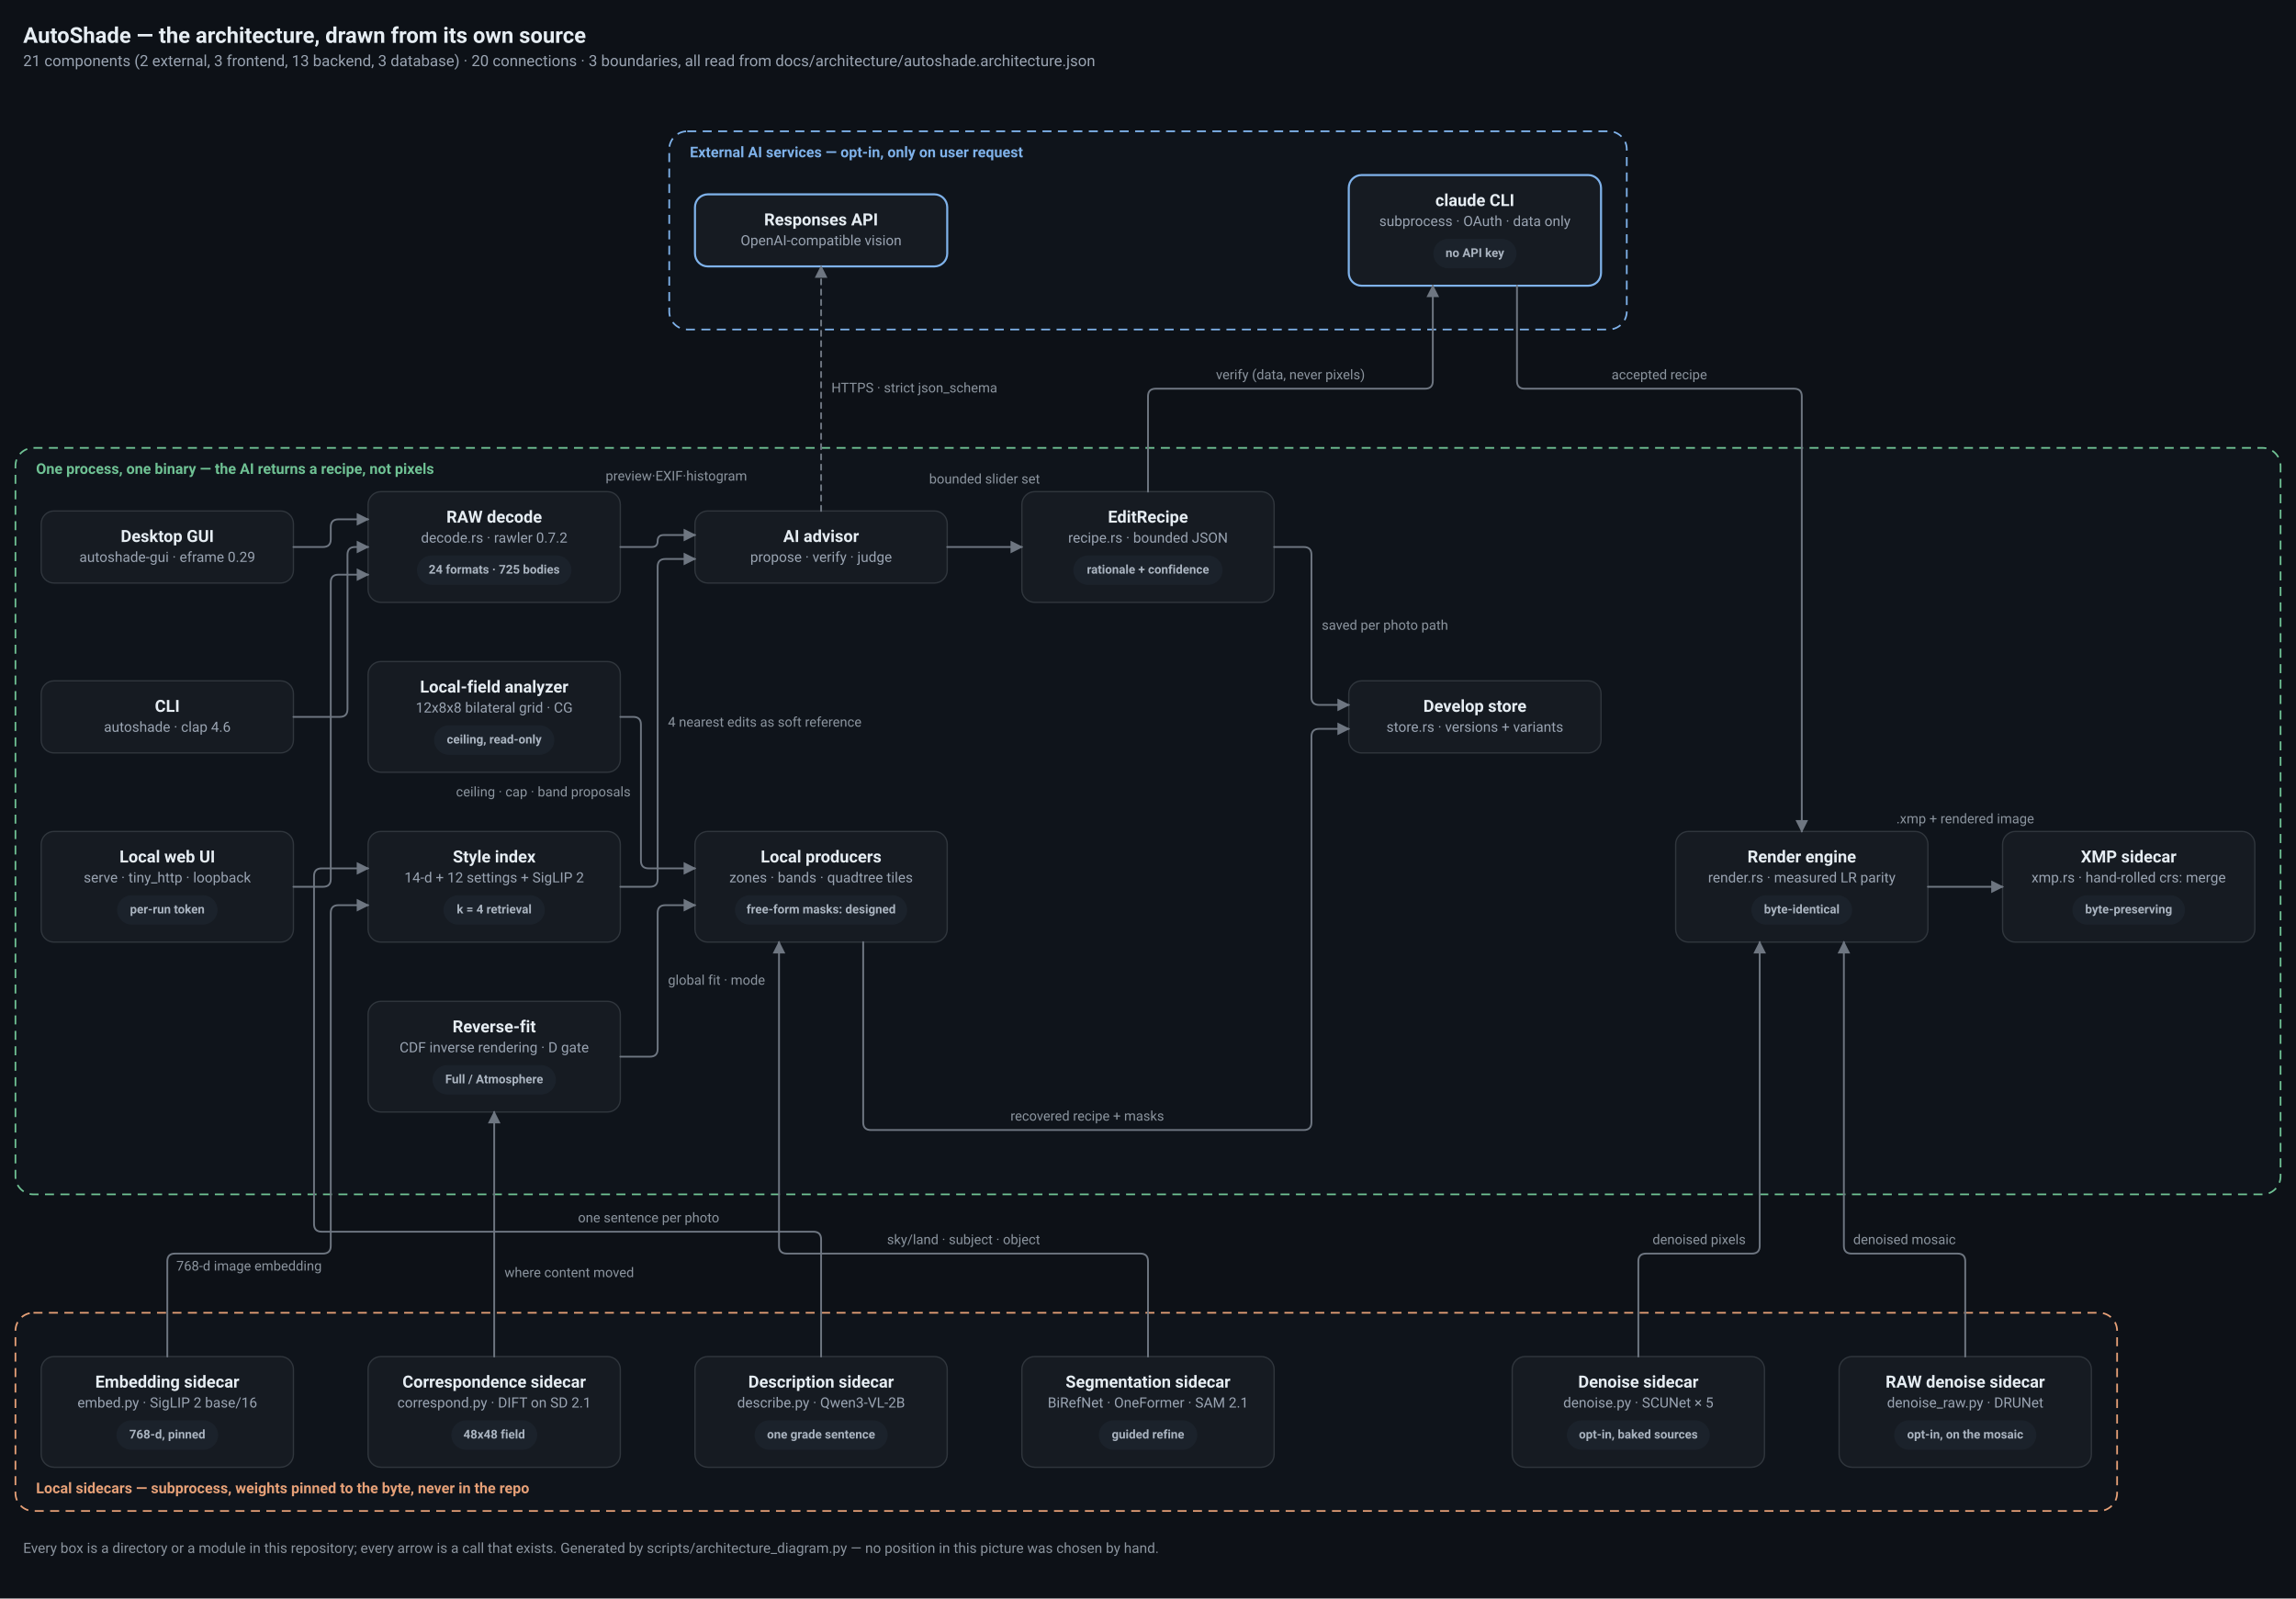
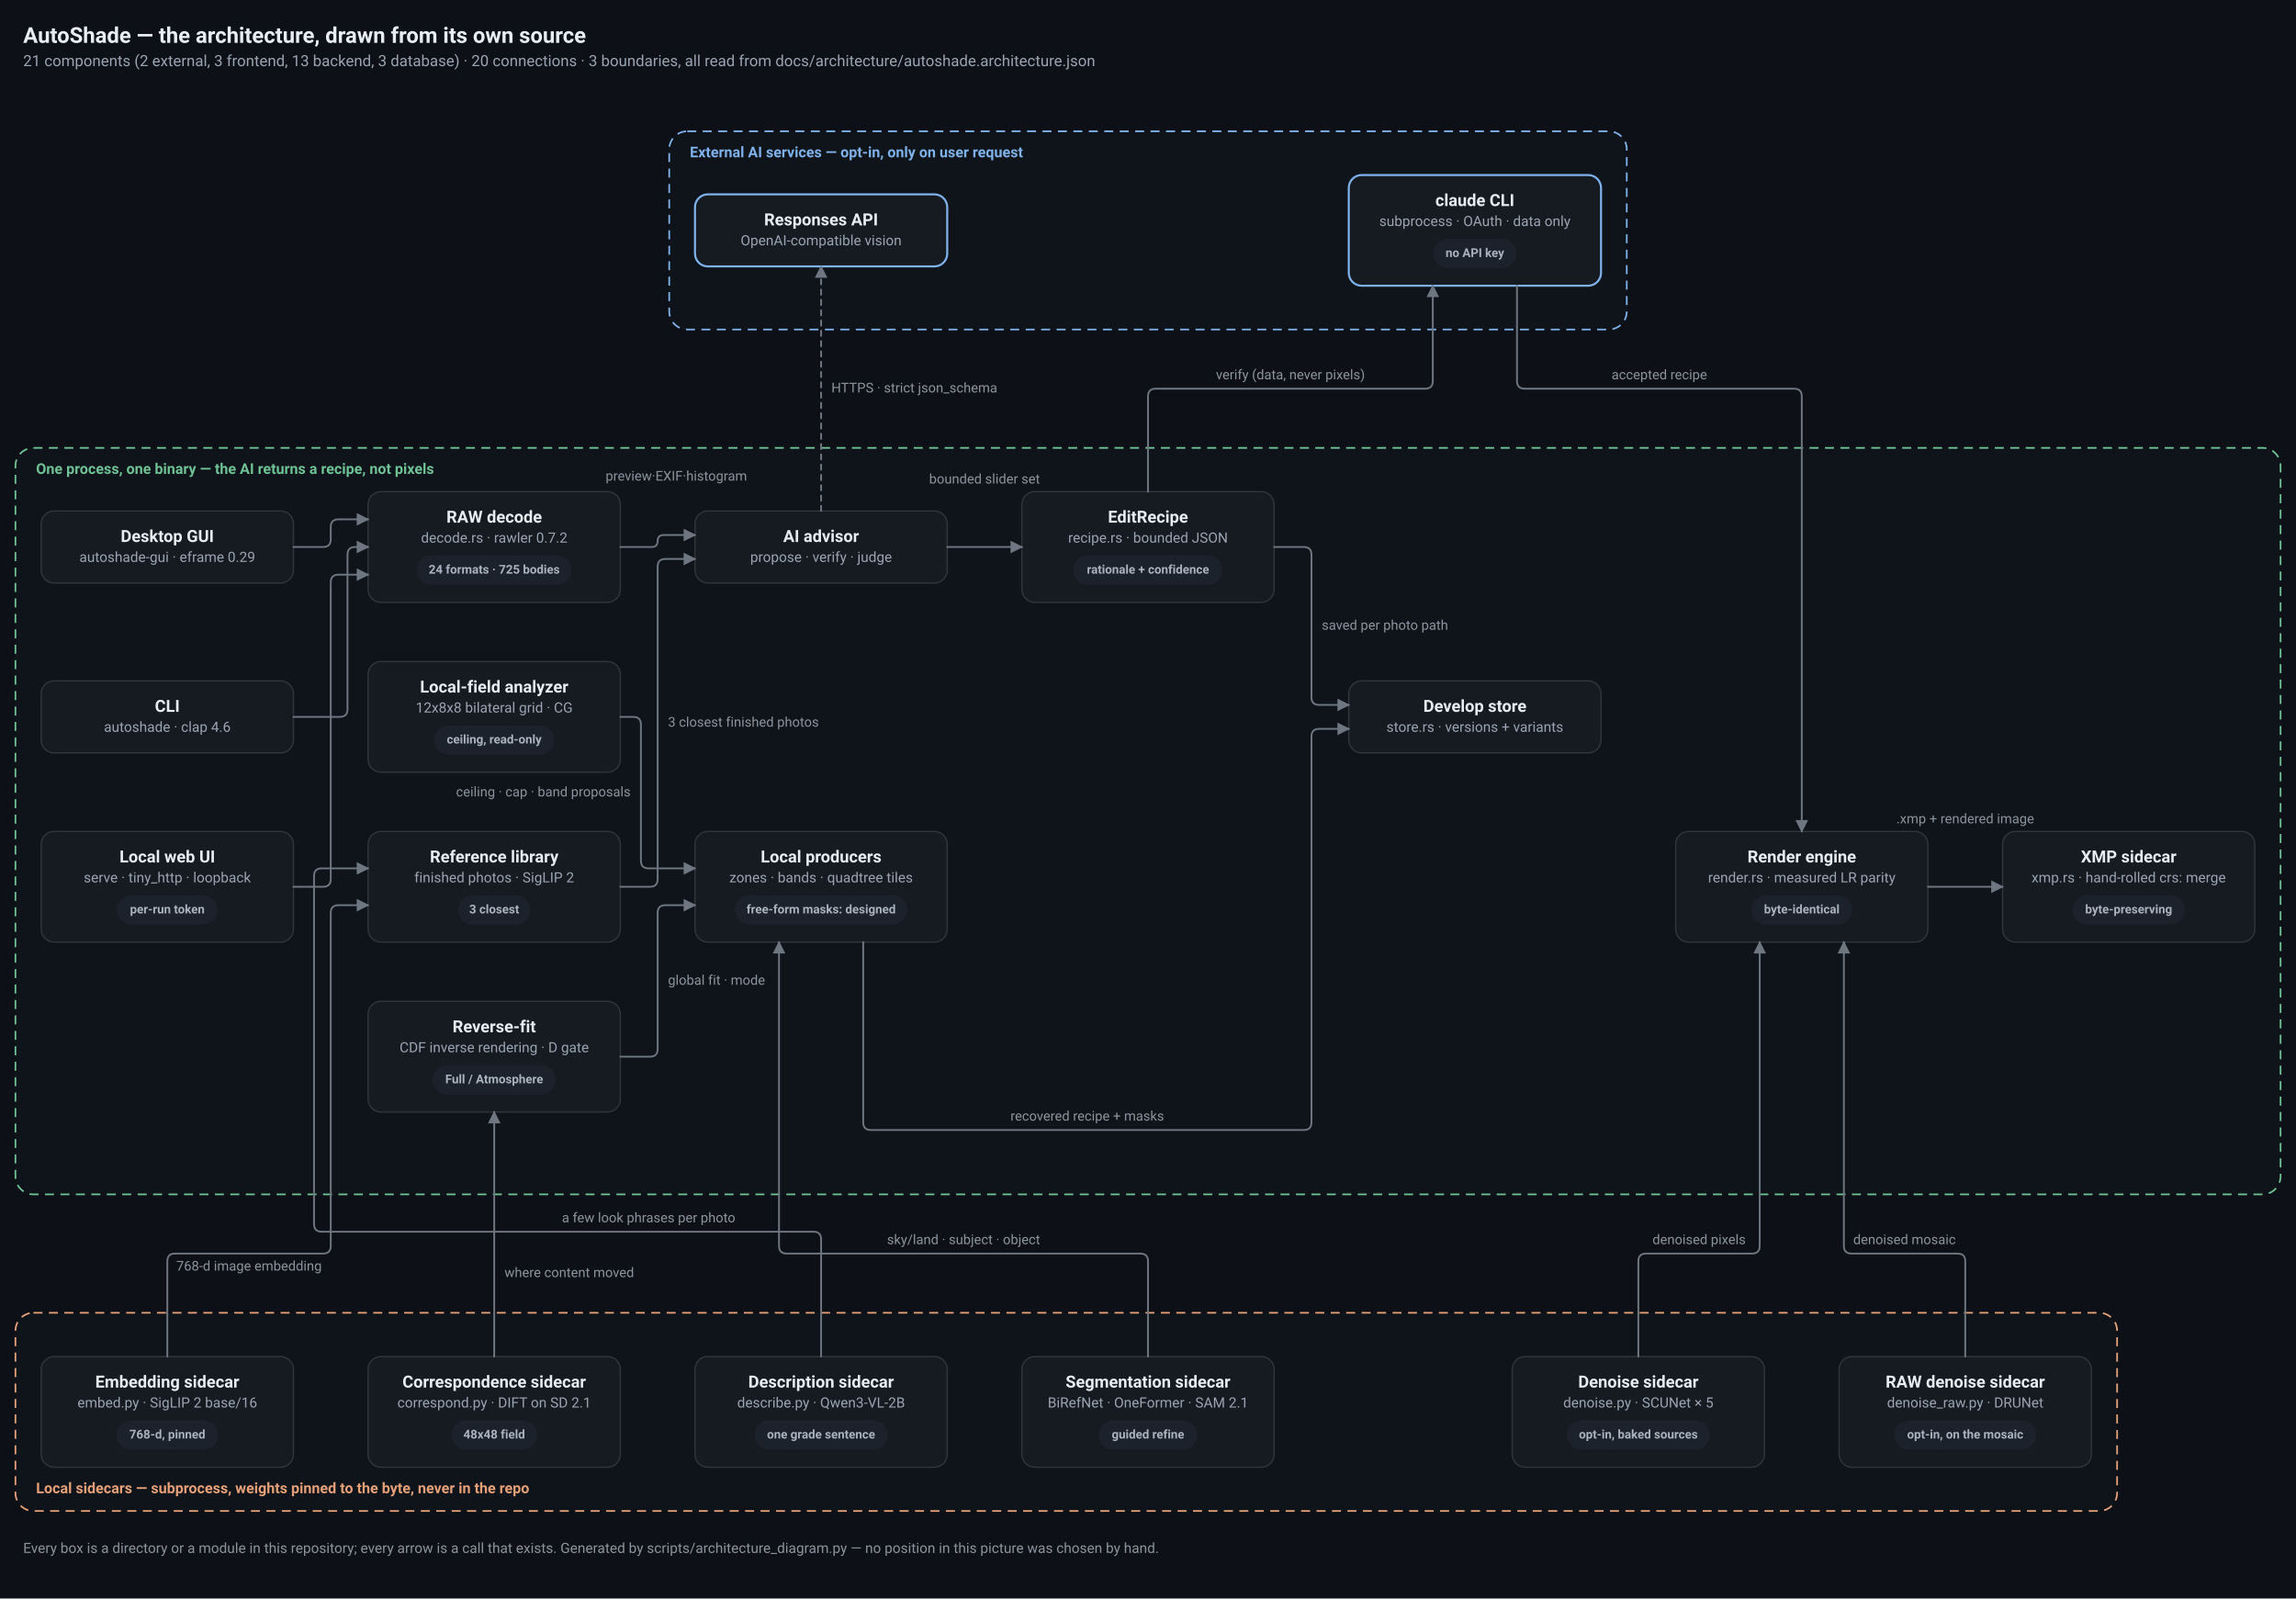
<svg xmlns="http://www.w3.org/2000/svg" viewBox="0 0 1784 1242" width="1784" height="1242" role="img" aria-labelledby="dg-title-architecture" preserveAspectRatio="xMidYMid meet">
  <defs>
    <marker id="dg-architecture-arrow" viewBox="0 0 10 10" refX="9" refY="5" markerWidth="7" markerHeight="7" orient="auto-start-reverse">
      <path d="M 0 0 L 10 5 L 0 10 z" fill="#6e7681" />
    </marker>
  </defs>
  <rect width="1784" height="1242" rx="0" fill="#0d1117" />
  <text x="18" y="33.3" text-anchor="start" font-family="-apple-system, BlinkMacSystemFont, 'Segoe UI', Roboto, 'Helvetica Neue', Arial, sans-serif" font-size="17" font-weight="700" fill="#e6edf3">AutoShade — the architecture, drawn from its own source</text>
  <text x="18" y="51.4" text-anchor="start" font-family="-apple-system, BlinkMacSystemFont, 'Segoe UI', Roboto, 'Helvetica Neue', Arial, sans-serif" font-size="12" font-weight="400" fill="#9aa4b2">21 components (2 external, 3 frontend, 13 backend, 3 database) · 20 connections · 3 boundaries, all read from docs/architecture/autoshade.architecture.json</text>
  <rect x="520" y="102" width="744" height="154" rx="14" fill="#0f141b" stroke="#7fb2ea" stroke-width="1.3" stroke-dasharray="7 5" />
  <rect x="12" y="348" width="1760" height="580" rx="14" fill="#0f141b" stroke="#6fc294" stroke-width="1.3" stroke-dasharray="7 5" />
  <rect x="12" y="1020" width="1633" height="154" rx="14" fill="#0f141b" stroke="#e6a077" stroke-width="1.3" stroke-dasharray="7 5" />
  <rect x="540" y="151" width="196" height="56" rx="10" fill="#161b22" stroke="#7fb2ea" stroke-width="1.6" />
  <text x="638" y="175.1" text-anchor="middle" font-family="-apple-system, BlinkMacSystemFont, 'Segoe UI', Roboto, 'Helvetica Neue', Arial, sans-serif" font-size="13" font-weight="600" fill="#e6edf3">Responses API</text>
  <text x="638" y="190.6" text-anchor="middle" font-family="-apple-system, BlinkMacSystemFont, 'Segoe UI', Roboto, 'Helvetica Neue', Arial, sans-serif" font-size="11" font-weight="400" fill="#9aa4b2">OpenAI-compatible vision</text>
  <rect x="1048" y="136" width="196" height="86" rx="10" fill="#161b22" stroke="#7fb2ea" stroke-width="1.6" />
  <text x="1146" y="160.1" text-anchor="middle" font-family="-apple-system, BlinkMacSystemFont, 'Segoe UI', Roboto, 'Helvetica Neue', Arial, sans-serif" font-size="13" font-weight="600" fill="#e6edf3">claude CLI</text>
  <text x="1146" y="175.6" text-anchor="middle" font-family="-apple-system, BlinkMacSystemFont, 'Segoe UI', Roboto, 'Helvetica Neue', Arial, sans-serif" font-size="11" font-weight="400" fill="#9aa4b2">subprocess · OAuth · data only</text>
  <rect x="1114.1" y="186" width="63.8" height="22" rx="11" fill="#1b222b" stroke="#1b222b" stroke-width="0.8" />
  <text x="1146" y="199.7" text-anchor="middle" font-family="-apple-system, BlinkMacSystemFont, 'Segoe UI', Roboto, 'Helvetica Neue', Arial, sans-serif" font-size="9.5" font-weight="600" fill="#aab4c0">no API key</text>
  <rect x="32" y="397" width="196" height="56" rx="10" fill="#161b22" stroke="#30363d" stroke-width="1" />
  <text x="130" y="421.1" text-anchor="middle" font-family="-apple-system, BlinkMacSystemFont, 'Segoe UI', Roboto, 'Helvetica Neue', Arial, sans-serif" font-size="13" font-weight="600" fill="#e6edf3">Desktop GUI</text>
  <text x="130" y="436.6" text-anchor="middle" font-family="-apple-system, BlinkMacSystemFont, 'Segoe UI', Roboto, 'Helvetica Neue', Arial, sans-serif" font-size="11" font-weight="400" fill="#9aa4b2">autoshade-gui · eframe 0.29</text>
  <rect x="32" y="529" width="196" height="56" rx="10" fill="#161b22" stroke="#30363d" stroke-width="1" />
  <text x="130" y="553.1" text-anchor="middle" font-family="-apple-system, BlinkMacSystemFont, 'Segoe UI', Roboto, 'Helvetica Neue', Arial, sans-serif" font-size="13" font-weight="600" fill="#e6edf3">CLI</text>
  <text x="130" y="568.6" text-anchor="middle" font-family="-apple-system, BlinkMacSystemFont, 'Segoe UI', Roboto, 'Helvetica Neue', Arial, sans-serif" font-size="11" font-weight="400" fill="#9aa4b2">autoshade · clap 4.6</text>
  <rect x="32" y="646" width="196" height="86" rx="10" fill="#161b22" stroke="#30363d" stroke-width="1" />
  <text x="130" y="670.1" text-anchor="middle" font-family="-apple-system, BlinkMacSystemFont, 'Segoe UI', Roboto, 'Helvetica Neue', Arial, sans-serif" font-size="13" font-weight="600" fill="#e6edf3">Local web UI</text>
  <text x="130" y="685.6" text-anchor="middle" font-family="-apple-system, BlinkMacSystemFont, 'Segoe UI', Roboto, 'Helvetica Neue', Arial, sans-serif" font-size="11" font-weight="400" fill="#9aa4b2">serve · tiny_http · loopback</text>
  <rect x="91.4" y="696" width="77.2" height="22" rx="11" fill="#1b222b" stroke="#1b222b" stroke-width="0.8" />
  <text x="130" y="709.7" text-anchor="middle" font-family="-apple-system, BlinkMacSystemFont, 'Segoe UI', Roboto, 'Helvetica Neue', Arial, sans-serif" font-size="9.5" font-weight="600" fill="#aab4c0">per-run token</text>
  <rect x="286" y="382" width="196" height="86" rx="10" fill="#161b22" stroke="#30363d" stroke-width="1" />
  <text x="384" y="406.1" text-anchor="middle" font-family="-apple-system, BlinkMacSystemFont, 'Segoe UI', Roboto, 'Helvetica Neue', Arial, sans-serif" font-size="13" font-weight="600" fill="#e6edf3">RAW decode</text>
  <text x="384" y="421.6" text-anchor="middle" font-family="-apple-system, BlinkMacSystemFont, 'Segoe UI', Roboto, 'Helvetica Neue', Arial, sans-serif" font-size="11" font-weight="400" fill="#9aa4b2">decode.rs · rawler 0.7.2</text>
  <rect x="324.4" y="432" width="119.2" height="22" rx="11" fill="#1b222b" stroke="#1b222b" stroke-width="0.8" />
  <text x="384" y="445.7" text-anchor="middle" font-family="-apple-system, BlinkMacSystemFont, 'Segoe UI', Roboto, 'Helvetica Neue', Arial, sans-serif" font-size="9.5" font-weight="600" fill="#aab4c0">24 formats · 725 bodies</text>
  <rect x="540" y="397" width="196" height="56" rx="10" fill="#161b22" stroke="#30363d" stroke-width="1" />
  <text x="638" y="421.1" text-anchor="middle" font-family="-apple-system, BlinkMacSystemFont, 'Segoe UI', Roboto, 'Helvetica Neue', Arial, sans-serif" font-size="13" font-weight="600" fill="#e6edf3">AI advisor</text>
  <text x="638" y="436.6" text-anchor="middle" font-family="-apple-system, BlinkMacSystemFont, 'Segoe UI', Roboto, 'Helvetica Neue', Arial, sans-serif" font-size="11" font-weight="400" fill="#9aa4b2">propose · verify · judge</text>
  <rect x="794" y="382" width="196" height="86" rx="10" fill="#161b22" stroke="#30363d" stroke-width="1" />
  <text x="892" y="406.1" text-anchor="middle" font-family="-apple-system, BlinkMacSystemFont, 'Segoe UI', Roboto, 'Helvetica Neue', Arial, sans-serif" font-size="13" font-weight="600" fill="#e6edf3">EditRecipe</text>
  <text x="892" y="421.6" text-anchor="middle" font-family="-apple-system, BlinkMacSystemFont, 'Segoe UI', Roboto, 'Helvetica Neue', Arial, sans-serif" font-size="11" font-weight="400" fill="#9aa4b2">recipe.rs · bounded JSON</text>
  <rect x="834.4" y="432" width="115.1" height="22" rx="11" fill="#1b222b" stroke="#1b222b" stroke-width="0.8" />
  <text x="892" y="445.7" text-anchor="middle" font-family="-apple-system, BlinkMacSystemFont, 'Segoe UI', Roboto, 'Helvetica Neue', Arial, sans-serif" font-size="9.5" font-weight="600" fill="#aab4c0">rationale + confidence</text>
  <rect x="1302" y="646" width="196" height="86" rx="10" fill="#161b22" stroke="#30363d" stroke-width="1" />
  <text x="1400" y="670.1" text-anchor="middle" font-family="-apple-system, BlinkMacSystemFont, 'Segoe UI', Roboto, 'Helvetica Neue', Arial, sans-serif" font-size="13" font-weight="600" fill="#e6edf3">Render engine</text>
  <text x="1400" y="685.6" text-anchor="middle" font-family="-apple-system, BlinkMacSystemFont, 'Segoe UI', Roboto, 'Helvetica Neue', Arial, sans-serif" font-size="11" font-weight="400" fill="#9aa4b2">render.rs · measured LR parity</text>
  <rect x="1361.3" y="696" width="77.4" height="22" rx="11" fill="#1b222b" stroke="#1b222b" stroke-width="0.8" />
  <text x="1400" y="709.7" text-anchor="middle" font-family="-apple-system, BlinkMacSystemFont, 'Segoe UI', Roboto, 'Helvetica Neue', Arial, sans-serif" font-size="9.5" font-weight="600" fill="#aab4c0">byte-identical</text>
  <rect x="286" y="646" width="196" height="86" rx="10" fill="#161b22" stroke="#30363d" stroke-width="1" />
-   <text x="384" y="670.1" text-anchor="middle" font-family="-apple-system, BlinkMacSystemFont, 'Segoe UI', Roboto, 'Helvetica Neue', Arial, sans-serif" font-size="13" font-weight="600" fill="#e6edf3">Style index</text>
-   <text x="384" y="685.6" text-anchor="middle" font-family="-apple-system, BlinkMacSystemFont, 'Segoe UI', Roboto, 'Helvetica Neue', Arial, sans-serif" font-size="11" font-weight="400" fill="#9aa4b2">14-d + 12 settings + SigLIP 2</text>
-   <rect x="345" y="696" width="77.9" height="22" rx="11" fill="#1b222b" stroke="#1b222b" stroke-width="0.8" />
-   <text x="384" y="709.7" text-anchor="middle" font-family="-apple-system, BlinkMacSystemFont, 'Segoe UI', Roboto, 'Helvetica Neue', Arial, sans-serif" font-size="9.5" font-weight="600" fill="#aab4c0">k = 4 retrieval</text>
+   <text x="384" y="670.1" text-anchor="middle" font-family="-apple-system, BlinkMacSystemFont, 'Segoe UI', Roboto, 'Helvetica Neue', Arial, sans-serif" font-size="13" font-weight="600" fill="#e6edf3">Reference library</text>
+   <text x="384" y="685.6" text-anchor="middle" font-family="-apple-system, BlinkMacSystemFont, 'Segoe UI', Roboto, 'Helvetica Neue', Arial, sans-serif" font-size="11" font-weight="400" fill="#9aa4b2">finished photos · SigLIP 2</text>
+   <rect x="356.4" y="696" width="55.2" height="22" rx="11" fill="#1b222b" stroke="#1b222b" stroke-width="0.8" />
+   <text x="384" y="709.7" text-anchor="middle" font-family="-apple-system, BlinkMacSystemFont, 'Segoe UI', Roboto, 'Helvetica Neue', Arial, sans-serif" font-size="9.5" font-weight="600" fill="#aab4c0">3 closest</text>
  <rect x="1048" y="529" width="196" height="56" rx="10" fill="#161b22" stroke="#30363d" stroke-width="1" />
  <text x="1146" y="553.1" text-anchor="middle" font-family="-apple-system, BlinkMacSystemFont, 'Segoe UI', Roboto, 'Helvetica Neue', Arial, sans-serif" font-size="13" font-weight="600" fill="#e6edf3">Develop store</text>
  <text x="1146" y="568.6" text-anchor="middle" font-family="-apple-system, BlinkMacSystemFont, 'Segoe UI', Roboto, 'Helvetica Neue', Arial, sans-serif" font-size="11" font-weight="400" fill="#9aa4b2">store.rs · versions + variants</text>
  <rect x="1556" y="646" width="196" height="86" rx="10" fill="#161b22" stroke="#30363d" stroke-width="1" />
  <text x="1654" y="670.1" text-anchor="middle" font-family="-apple-system, BlinkMacSystemFont, 'Segoe UI', Roboto, 'Helvetica Neue', Arial, sans-serif" font-size="13" font-weight="600" fill="#e6edf3">XMP sidecar</text>
  <text x="1654" y="685.6" text-anchor="middle" font-family="-apple-system, BlinkMacSystemFont, 'Segoe UI', Roboto, 'Helvetica Neue', Arial, sans-serif" font-size="11" font-weight="400" fill="#9aa4b2">xmp.rs · hand-rolled crs: merge</text>
  <rect x="1610.7" y="696" width="86.6" height="22" rx="11" fill="#1b222b" stroke="#1b222b" stroke-width="0.8" />
  <text x="1654" y="709.7" text-anchor="middle" font-family="-apple-system, BlinkMacSystemFont, 'Segoe UI', Roboto, 'Helvetica Neue', Arial, sans-serif" font-size="9.5" font-weight="600" fill="#aab4c0">byte-preserving</text>
  <rect x="286" y="778" width="196" height="86" rx="10" fill="#161b22" stroke="#30363d" stroke-width="1" />
  <text x="384" y="802.1" text-anchor="middle" font-family="-apple-system, BlinkMacSystemFont, 'Segoe UI', Roboto, 'Helvetica Neue', Arial, sans-serif" font-size="13" font-weight="600" fill="#e6edf3">Reverse-fit</text>
  <text x="384" y="817.6" text-anchor="middle" font-family="-apple-system, BlinkMacSystemFont, 'Segoe UI', Roboto, 'Helvetica Neue', Arial, sans-serif" font-size="11" font-weight="400" fill="#9aa4b2">CDF inverse rendering · D gate</text>
  <rect x="336.5" y="828" width="95" height="22" rx="11" fill="#1b222b" stroke="#1b222b" stroke-width="0.8" />
  <text x="384" y="841.7" text-anchor="middle" font-family="-apple-system, BlinkMacSystemFont, 'Segoe UI', Roboto, 'Helvetica Neue', Arial, sans-serif" font-size="9.5" font-weight="600" fill="#aab4c0">Full / Atmosphere</text>
  <rect x="540" y="646" width="196" height="86" rx="10" fill="#161b22" stroke="#30363d" stroke-width="1" />
  <text x="638" y="670.1" text-anchor="middle" font-family="-apple-system, BlinkMacSystemFont, 'Segoe UI', Roboto, 'Helvetica Neue', Arial, sans-serif" font-size="13" font-weight="600" fill="#e6edf3">Local producers</text>
  <text x="638" y="685.6" text-anchor="middle" font-family="-apple-system, BlinkMacSystemFont, 'Segoe UI', Roboto, 'Helvetica Neue', Arial, sans-serif" font-size="11" font-weight="400" fill="#9aa4b2">zones · bands · quadtree tiles</text>
  <rect x="571.5" y="696" width="132.9" height="22" rx="11" fill="#1b222b" stroke="#1b222b" stroke-width="0.8" />
  <text x="638" y="709.7" text-anchor="middle" font-family="-apple-system, BlinkMacSystemFont, 'Segoe UI', Roboto, 'Helvetica Neue', Arial, sans-serif" font-size="9.5" font-weight="600" fill="#aab4c0">free-form masks: designed</text>
  <rect x="286" y="514" width="196" height="86" rx="10" fill="#161b22" stroke="#30363d" stroke-width="1" />
  <text x="384" y="538.1" text-anchor="middle" font-family="-apple-system, BlinkMacSystemFont, 'Segoe UI', Roboto, 'Helvetica Neue', Arial, sans-serif" font-size="13" font-weight="600" fill="#e6edf3">Local-field analyzer</text>
  <text x="384" y="553.6" text-anchor="middle" font-family="-apple-system, BlinkMacSystemFont, 'Segoe UI', Roboto, 'Helvetica Neue', Arial, sans-serif" font-size="11" font-weight="400" fill="#9aa4b2">12x8x8 bilateral grid · CG</text>
  <rect x="337.7" y="564" width="92.6" height="22" rx="11" fill="#1b222b" stroke="#1b222b" stroke-width="0.8" />
  <text x="384" y="577.7" text-anchor="middle" font-family="-apple-system, BlinkMacSystemFont, 'Segoe UI', Roboto, 'Helvetica Neue', Arial, sans-serif" font-size="9.5" font-weight="600" fill="#aab4c0">ceiling, read-only</text>
  <rect x="32" y="1054" width="196" height="86" rx="10" fill="#161b22" stroke="#30363d" stroke-width="1" />
  <text x="130" y="1078.1" text-anchor="middle" font-family="-apple-system, BlinkMacSystemFont, 'Segoe UI', Roboto, 'Helvetica Neue', Arial, sans-serif" font-size="13" font-weight="600" fill="#e6edf3">Embedding sidecar</text>
  <text x="130" y="1093.6" text-anchor="middle" font-family="-apple-system, BlinkMacSystemFont, 'Segoe UI', Roboto, 'Helvetica Neue', Arial, sans-serif" font-size="11" font-weight="400" fill="#9aa4b2">embed.py · SigLIP 2 base/16</text>
  <rect x="90.9" y="1104" width="78.2" height="22" rx="11" fill="#1b222b" stroke="#1b222b" stroke-width="0.8" />
  <text x="130" y="1117.7" text-anchor="middle" font-family="-apple-system, BlinkMacSystemFont, 'Segoe UI', Roboto, 'Helvetica Neue', Arial, sans-serif" font-size="9.5" font-weight="600" fill="#aab4c0">768-d, pinned</text>
  <rect x="286" y="1054" width="196" height="86" rx="10" fill="#161b22" stroke="#30363d" stroke-width="1" />
  <text x="384" y="1078.1" text-anchor="middle" font-family="-apple-system, BlinkMacSystemFont, 'Segoe UI', Roboto, 'Helvetica Neue', Arial, sans-serif" font-size="13" font-weight="600" fill="#e6edf3">Correspondence sidecar</text>
  <text x="384" y="1093.6" text-anchor="middle" font-family="-apple-system, BlinkMacSystemFont, 'Segoe UI', Roboto, 'Helvetica Neue', Arial, sans-serif" font-size="11" font-weight="400" fill="#9aa4b2">correspond.py · DIFT on SD 2.1</text>
  <rect x="351.1" y="1104" width="65.9" height="22" rx="11" fill="#1b222b" stroke="#1b222b" stroke-width="0.8" />
  <text x="384" y="1117.7" text-anchor="middle" font-family="-apple-system, BlinkMacSystemFont, 'Segoe UI', Roboto, 'Helvetica Neue', Arial, sans-serif" font-size="9.5" font-weight="600" fill="#aab4c0">48x48 field</text>
  <rect x="794" y="1054" width="196" height="86" rx="10" fill="#161b22" stroke="#30363d" stroke-width="1" />
  <text x="892" y="1078.1" text-anchor="middle" font-family="-apple-system, BlinkMacSystemFont, 'Segoe UI', Roboto, 'Helvetica Neue', Arial, sans-serif" font-size="13" font-weight="600" fill="#e6edf3">Segmentation sidecar</text>
  <text x="892" y="1093.6" text-anchor="middle" font-family="-apple-system, BlinkMacSystemFont, 'Segoe UI', Roboto, 'Helvetica Neue', Arial, sans-serif" font-size="11" font-weight="400" fill="#9aa4b2">BiRefNet · OneFormer · SAM 2.1</text>
  <rect x="854.2" y="1104" width="75.7" height="22" rx="11" fill="#1b222b" stroke="#1b222b" stroke-width="0.8" />
  <text x="892" y="1117.7" text-anchor="middle" font-family="-apple-system, BlinkMacSystemFont, 'Segoe UI', Roboto, 'Helvetica Neue', Arial, sans-serif" font-size="9.5" font-weight="600" fill="#aab4c0">guided refine</text>
  <rect x="540" y="1054" width="196" height="86" rx="10" fill="#161b22" stroke="#30363d" stroke-width="1" />
  <text x="638" y="1078.1" text-anchor="middle" font-family="-apple-system, BlinkMacSystemFont, 'Segoe UI', Roboto, 'Helvetica Neue', Arial, sans-serif" font-size="13" font-weight="600" fill="#e6edf3">Description sidecar</text>
  <text x="638" y="1093.6" text-anchor="middle" font-family="-apple-system, BlinkMacSystemFont, 'Segoe UI', Roboto, 'Helvetica Neue', Arial, sans-serif" font-size="11" font-weight="400" fill="#9aa4b2">describe.py · Qwen3-VL-2B</text>
  <rect x="586.7" y="1104" width="102.6" height="22" rx="11" fill="#1b222b" stroke="#1b222b" stroke-width="0.8" />
  <text x="638" y="1117.7" text-anchor="middle" font-family="-apple-system, BlinkMacSystemFont, 'Segoe UI', Roboto, 'Helvetica Neue', Arial, sans-serif" font-size="9.5" font-weight="600" fill="#aab4c0">one grade sentence</text>
  <rect x="1175" y="1054" width="196" height="86" rx="10" fill="#161b22" stroke="#30363d" stroke-width="1" />
  <text x="1273" y="1078.1" text-anchor="middle" font-family="-apple-system, BlinkMacSystemFont, 'Segoe UI', Roboto, 'Helvetica Neue', Arial, sans-serif" font-size="13" font-weight="600" fill="#e6edf3">Denoise sidecar</text>
  <text x="1273" y="1093.6" text-anchor="middle" font-family="-apple-system, BlinkMacSystemFont, 'Segoe UI', Roboto, 'Helvetica Neue', Arial, sans-serif" font-size="11" font-weight="400" fill="#9aa4b2">denoise.py · SCUNet × 5</text>
  <rect x="1217.9" y="1104" width="110.2" height="22" rx="11" fill="#1b222b" stroke="#1b222b" stroke-width="0.8" />
  <text x="1273" y="1117.7" text-anchor="middle" font-family="-apple-system, BlinkMacSystemFont, 'Segoe UI', Roboto, 'Helvetica Neue', Arial, sans-serif" font-size="9.5" font-weight="600" fill="#aab4c0">opt-in, baked sources</text>
  <rect x="1429" y="1054" width="196" height="86" rx="10" fill="#161b22" stroke="#30363d" stroke-width="1" />
  <text x="1527" y="1078.1" text-anchor="middle" font-family="-apple-system, BlinkMacSystemFont, 'Segoe UI', Roboto, 'Helvetica Neue', Arial, sans-serif" font-size="13" font-weight="600" fill="#e6edf3">RAW denoise sidecar</text>
  <text x="1527" y="1093.6" text-anchor="middle" font-family="-apple-system, BlinkMacSystemFont, 'Segoe UI', Roboto, 'Helvetica Neue', Arial, sans-serif" font-size="11" font-weight="400" fill="#9aa4b2">denoise_raw.py · DRUNet</text>
  <rect x="1472.2" y="1104" width="109.6" height="22" rx="11" fill="#1b222b" stroke="#1b222b" stroke-width="0.8" />
  <text x="1527" y="1117.7" text-anchor="middle" font-family="-apple-system, BlinkMacSystemFont, 'Segoe UI', Roboto, 'Helvetica Neue', Arial, sans-serif" font-size="9.5" font-weight="600" fill="#aab4c0">opt-in, on the mosaic</text>
  <path d="M 228 425 L 251 425 Q 257 425 257 419 L 257 409.5 Q 257 403.5 263 403.5 L 286 403.5" fill="none" stroke="#6e7681" stroke-width="1.4" stroke-linecap="round" stroke-linejoin="round" marker-end="url(#dg-architecture-arrow)" />
  <path d="M 228 557 L 264 557 Q 270 557 270 551 L 270 431 Q 270 425 276 425 L 286 425" fill="none" stroke="#6e7681" stroke-width="1.4" stroke-linecap="round" stroke-linejoin="round" marker-end="url(#dg-architecture-arrow)" />
  <path d="M 228 689 L 251 689 Q 257 689 257 683 L 257 452.5 Q 257 446.5 263 446.5 L 286 446.5" fill="none" stroke="#6e7681" stroke-width="1.4" stroke-linecap="round" stroke-linejoin="round" marker-end="url(#dg-architecture-arrow)" />
  <path d="M 482 425 L 506.3 425 Q 511 425 511 420.3 L 511 420.3 Q 511 415.7 515.7 415.7 L 540 415.7" fill="none" stroke="#6e7681" stroke-width="1.4" stroke-linecap="round" stroke-linejoin="round" marker-end="url(#dg-architecture-arrow)" />
  <path d="M 638 397 L 638 207" fill="none" stroke="#6e7681" stroke-width="1.4" stroke-linecap="round" stroke-linejoin="round" stroke-dasharray="4 4" marker-end="url(#dg-architecture-arrow)" />
  <path d="M 736 425 L 794 425" fill="none" stroke="#6e7681" stroke-width="1.4" stroke-linecap="round" stroke-linejoin="round" marker-end="url(#dg-architecture-arrow)" />
  <path d="M 892 382 L 892 308 Q 892 302 898 302 L 1107.3 302 Q 1113.3 302 1113.3 296 L 1113.3 222" fill="none" stroke="#6e7681" stroke-width="1.4" stroke-linecap="round" stroke-linejoin="round" marker-end="url(#dg-architecture-arrow)" />
  <path d="M 1178.7 222 L 1178.7 296 Q 1178.7 302 1184.7 302 L 1394 302 Q 1400 302 1400 308 L 1400 646" fill="none" stroke="#6e7681" stroke-width="1.4" stroke-linecap="round" stroke-linejoin="round" marker-end="url(#dg-architecture-arrow)" />
  <path d="M 1498 689 L 1556 689" fill="none" stroke="#6e7681" stroke-width="1.4" stroke-linecap="round" stroke-linejoin="round" marker-end="url(#dg-architecture-arrow)" />
  <path d="M 990 425 L 1013 425 Q 1019 425 1019 431 L 1019 541.7 Q 1019 547.7 1025 547.7 L 1048 547.7" fill="none" stroke="#6e7681" stroke-width="1.4" stroke-linecap="round" stroke-linejoin="round" marker-end="url(#dg-architecture-arrow)" />
  <path d="M 482 689 L 505 689 Q 511 689 511 683 L 511 440.3 Q 511 434.3 517 434.3 L 540 434.3" fill="none" stroke="#6e7681" stroke-width="1.4" stroke-linecap="round" stroke-linejoin="round" marker-end="url(#dg-architecture-arrow)" />
  <path d="M 130 1054 L 130 980 Q 130 974 136 974 L 251 974 Q 257 974 257 968 L 257 709.3 Q 257 703.3 263 703.3 L 286 703.3" fill="none" stroke="#6e7681" stroke-width="1.4" stroke-linecap="round" stroke-linejoin="round" marker-end="url(#dg-architecture-arrow)" />
  <path d="M 482 821 L 505 821 Q 511 821 511 815 L 511 709.3 Q 511 703.3 517 703.3 L 540 703.3" fill="none" stroke="#6e7681" stroke-width="1.4" stroke-linecap="round" stroke-linejoin="round" marker-end="url(#dg-architecture-arrow)" />
  <path d="M 482 557 L 492 557 Q 498 557 498 563 L 498 668.7 Q 498 674.7 504 674.7 L 540 674.7" fill="none" stroke="#6e7681" stroke-width="1.4" stroke-linecap="round" stroke-linejoin="round" marker-end="url(#dg-architecture-arrow)" />
  <path d="M 670.7 732 L 670.7 872 Q 670.7 878 676.7 878 L 1013 878 Q 1019 878 1019 872 L 1019 572.3 Q 1019 566.3 1025 566.3 L 1048 566.3" fill="none" stroke="#6e7681" stroke-width="1.4" stroke-linecap="round" stroke-linejoin="round" marker-end="url(#dg-architecture-arrow)" />
  <path d="M 384 1054 L 384 864" fill="none" stroke="#6e7681" stroke-width="1.4" stroke-linecap="round" stroke-linejoin="round" marker-end="url(#dg-architecture-arrow)" />
  <path d="M 892 1054 L 892 980 Q 892 974 886 974 L 611.3 974 Q 605.3 974 605.3 968 L 605.3 732" fill="none" stroke="#6e7681" stroke-width="1.4" stroke-linecap="round" stroke-linejoin="round" marker-end="url(#dg-architecture-arrow)" />
  <path d="M 638 1054 L 638 963 Q 638 957 632 957 L 250 957 Q 244 957 244 951 L 244 680.7 Q 244 674.7 250 674.7 L 286 674.7" fill="none" stroke="#6e7681" stroke-width="1.4" stroke-linecap="round" stroke-linejoin="round" marker-end="url(#dg-architecture-arrow)" />
  <path d="M 1273 1054 L 1273 980 Q 1273 974 1279 974 L 1361.3 974 Q 1367.3 974 1367.3 968 L 1367.3 732" fill="none" stroke="#6e7681" stroke-width="1.4" stroke-linecap="round" stroke-linejoin="round" marker-end="url(#dg-architecture-arrow)" />
  <path d="M 1527 1054 L 1527 980 Q 1527 974 1521 974 L 1438.7 974 Q 1432.7 974 1432.7 968 L 1432.7 732" fill="none" stroke="#6e7681" stroke-width="1.4" stroke-linecap="round" stroke-linejoin="round" marker-end="url(#dg-architecture-arrow)" />
  <text x="536" y="122.2" text-anchor="start" font-family="-apple-system, BlinkMacSystemFont, 'Segoe UI', Roboto, 'Helvetica Neue', Arial, sans-serif" font-size="11.5" font-weight="700" fill="#7fb2ea">External AI services — opt-in, only on user request</text>
  <text x="28" y="368.2" text-anchor="start" font-family="-apple-system, BlinkMacSystemFont, 'Segoe UI', Roboto, 'Helvetica Neue', Arial, sans-serif" font-size="11.5" font-weight="700" fill="#6fc294">One process, one binary — the AI returns a recipe, not pixels</text>
  <text x="28" y="1160.2" text-anchor="start" font-family="-apple-system, BlinkMacSystemFont, 'Segoe UI', Roboto, 'Helvetica Neue', Arial, sans-serif" font-size="11.5" font-weight="700" fill="#e6a077">Local sidecars — subprocess, weights pinned to the byte, never in the repo</text>
  <text x="525.5" y="373.4" text-anchor="middle" font-family="-apple-system, BlinkMacSystemFont, 'Segoe UI', Roboto, 'Helvetica Neue', Arial, sans-serif" font-size="10.5" font-weight="400" fill="#8b949e">preview·EXIF·histogram</text>
  <text x="646" y="304.9" text-anchor="start" font-family="-apple-system, BlinkMacSystemFont, 'Segoe UI', Roboto, 'Helvetica Neue', Arial, sans-serif" font-size="10.5" font-weight="400" fill="#8b949e">HTTPS · strict json_schema</text>
  <text x="765" y="375.7" text-anchor="middle" font-family="-apple-system, BlinkMacSystemFont, 'Segoe UI', Roboto, 'Helvetica Neue', Arial, sans-serif" font-size="10.5" font-weight="400" fill="#8b949e">bounded slider set</text>
  <text x="1002.7" y="294.7" text-anchor="middle" font-family="-apple-system, BlinkMacSystemFont, 'Segoe UI', Roboto, 'Helvetica Neue', Arial, sans-serif" font-size="10.5" font-weight="400" fill="#8b949e">verify (data, never pixels)</text>
  <text x="1289.3" y="294.7" text-anchor="middle" font-family="-apple-system, BlinkMacSystemFont, 'Segoe UI', Roboto, 'Helvetica Neue', Arial, sans-serif" font-size="10.5" font-weight="400" fill="#8b949e">accepted recipe</text>
  <text x="1527" y="639.7" text-anchor="middle" font-family="-apple-system, BlinkMacSystemFont, 'Segoe UI', Roboto, 'Helvetica Neue', Arial, sans-serif" font-size="10.5" font-weight="400" fill="#8b949e">.xmp + rendered image</text>
  <text x="1027" y="489.3" text-anchor="start" font-family="-apple-system, BlinkMacSystemFont, 'Segoe UI', Roboto, 'Helvetica Neue', Arial, sans-serif" font-size="10.5" font-weight="400" fill="#8b949e">saved per photo path</text>
-   <text x="519" y="564.6" text-anchor="start" font-family="-apple-system, BlinkMacSystemFont, 'Segoe UI', Roboto, 'Helvetica Neue', Arial, sans-serif" font-size="10.5" font-weight="400" fill="#8b949e">4 nearest edits as soft reference</text>
+   <text x="519" y="564.6" text-anchor="start" font-family="-apple-system, BlinkMacSystemFont, 'Segoe UI', Roboto, 'Helvetica Neue', Arial, sans-serif" font-size="10.5" font-weight="400" fill="#8b949e">3 closest finished photos</text>
  <text x="193.5" y="987.2" text-anchor="middle" font-family="-apple-system, BlinkMacSystemFont, 'Segoe UI', Roboto, 'Helvetica Neue', Arial, sans-serif" font-size="10.5" font-weight="400" fill="#8b949e">768-d image embedding</text>
  <text x="519" y="765.1" text-anchor="start" font-family="-apple-system, BlinkMacSystemFont, 'Segoe UI', Roboto, 'Helvetica Neue', Arial, sans-serif" font-size="10.5" font-weight="400" fill="#8b949e">global fit · mode</text>
  <text x="490" y="618.8" text-anchor="end" font-family="-apple-system, BlinkMacSystemFont, 'Segoe UI', Roboto, 'Helvetica Neue', Arial, sans-serif" font-size="10.5" font-weight="400" fill="#8b949e">ceiling · cap · band proposals</text>
  <text x="844.8" y="870.7" text-anchor="middle" font-family="-apple-system, BlinkMacSystemFont, 'Segoe UI', Roboto, 'Helvetica Neue', Arial, sans-serif" font-size="10.5" font-weight="400" fill="#8b949e">recovered recipe + masks</text>
  <text x="392" y="992.3" text-anchor="start" font-family="-apple-system, BlinkMacSystemFont, 'Segoe UI', Roboto, 'Helvetica Neue', Arial, sans-serif" font-size="10.5" font-weight="400" fill="#8b949e">where content moved</text>
  <text x="748.7" y="966.7" text-anchor="middle" font-family="-apple-system, BlinkMacSystemFont, 'Segoe UI', Roboto, 'Helvetica Neue', Arial, sans-serif" font-size="10.5" font-weight="400" fill="#8b949e">sky/land · subject · object</text>
-   <text x="504" y="949.7" text-anchor="middle" font-family="-apple-system, BlinkMacSystemFont, 'Segoe UI', Roboto, 'Helvetica Neue', Arial, sans-serif" font-size="10.5" font-weight="400" fill="#8b949e">one sentence per photo</text>
+   <text x="504" y="949.7" text-anchor="middle" font-family="-apple-system, BlinkMacSystemFont, 'Segoe UI', Roboto, 'Helvetica Neue', Arial, sans-serif" font-size="10.5" font-weight="400" fill="#8b949e">a few look phrases per photo</text>
  <text x="1320.2" y="966.7" text-anchor="middle" font-family="-apple-system, BlinkMacSystemFont, 'Segoe UI', Roboto, 'Helvetica Neue', Arial, sans-serif" font-size="10.5" font-weight="400" fill="#8b949e">denoised pixels</text>
  <text x="1479.8" y="966.7" text-anchor="middle" font-family="-apple-system, BlinkMacSystemFont, 'Segoe UI', Roboto, 'Helvetica Neue', Arial, sans-serif" font-size="10.5" font-weight="400" fill="#8b949e">denoised mosaic</text>
  <text x="18" y="1206.6" text-anchor="start" font-family="-apple-system, BlinkMacSystemFont, 'Segoe UI', Roboto, 'Helvetica Neue', Arial, sans-serif" font-size="11" font-weight="400" fill="#8b949e">Every box is a directory or a module in this repository; every arrow is a call that exists. Generated by scripts/architecture_diagram.py — no position in this picture was chosen by hand.</text>
</svg>
